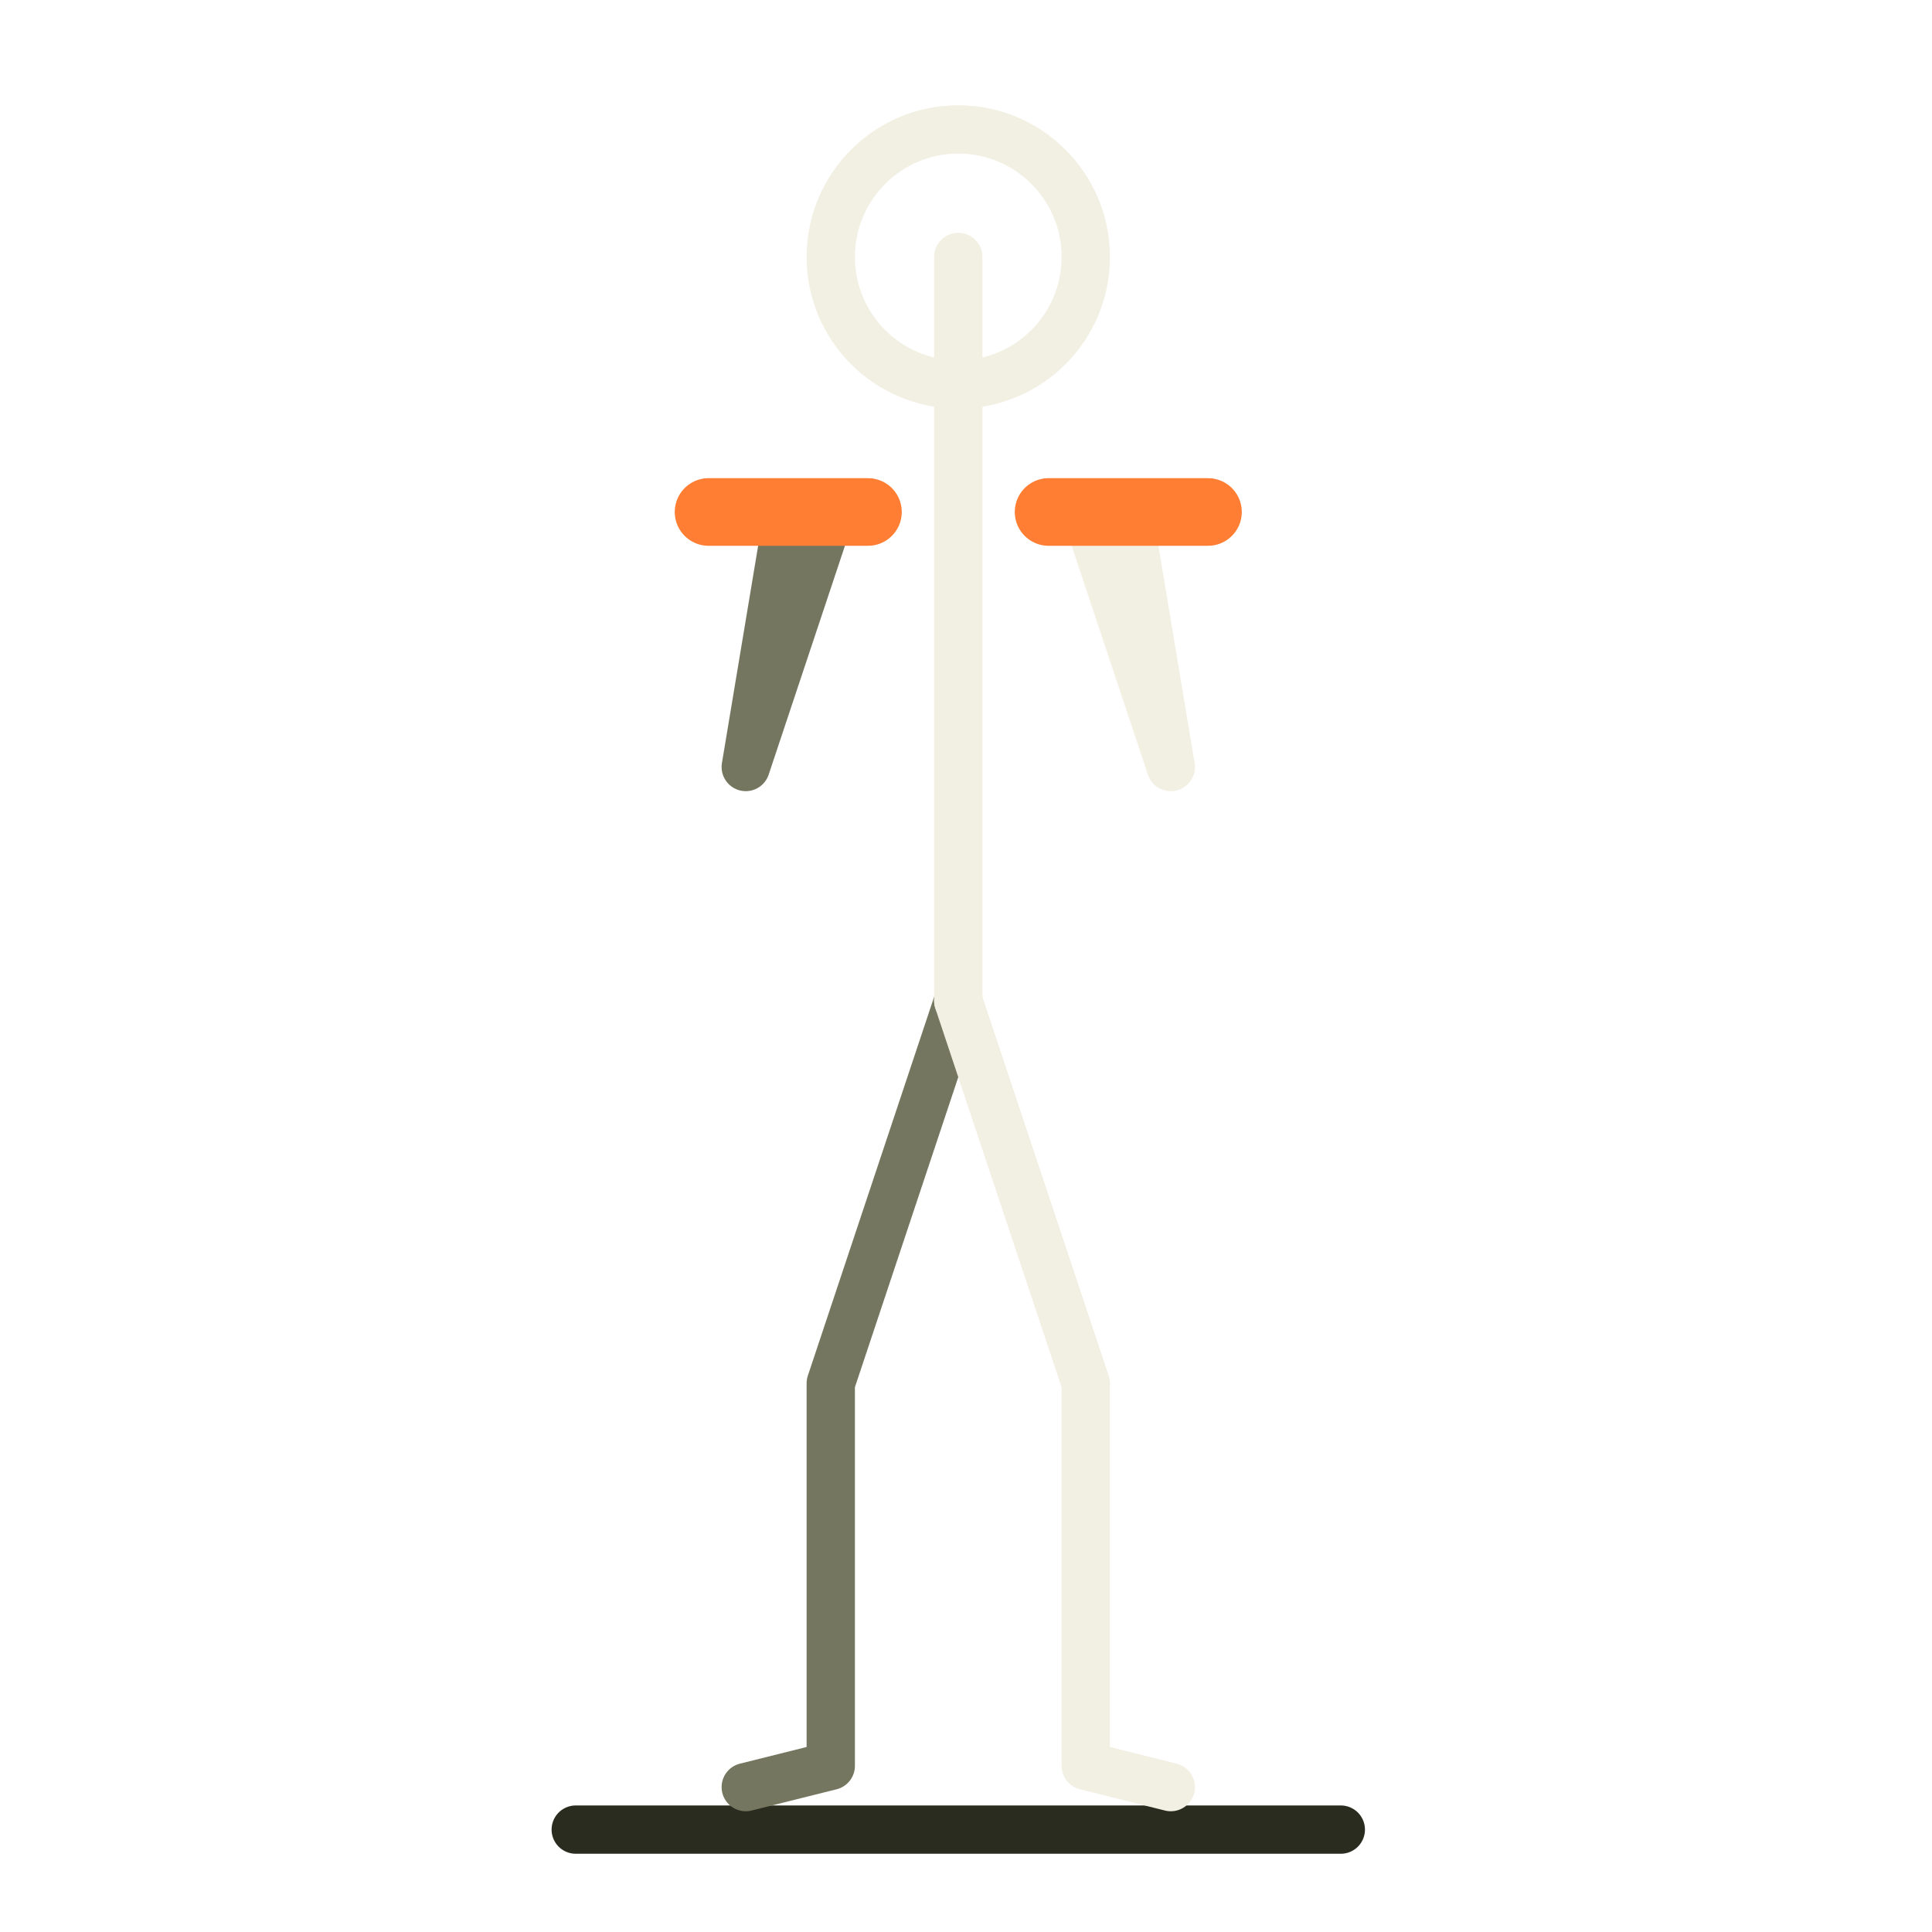
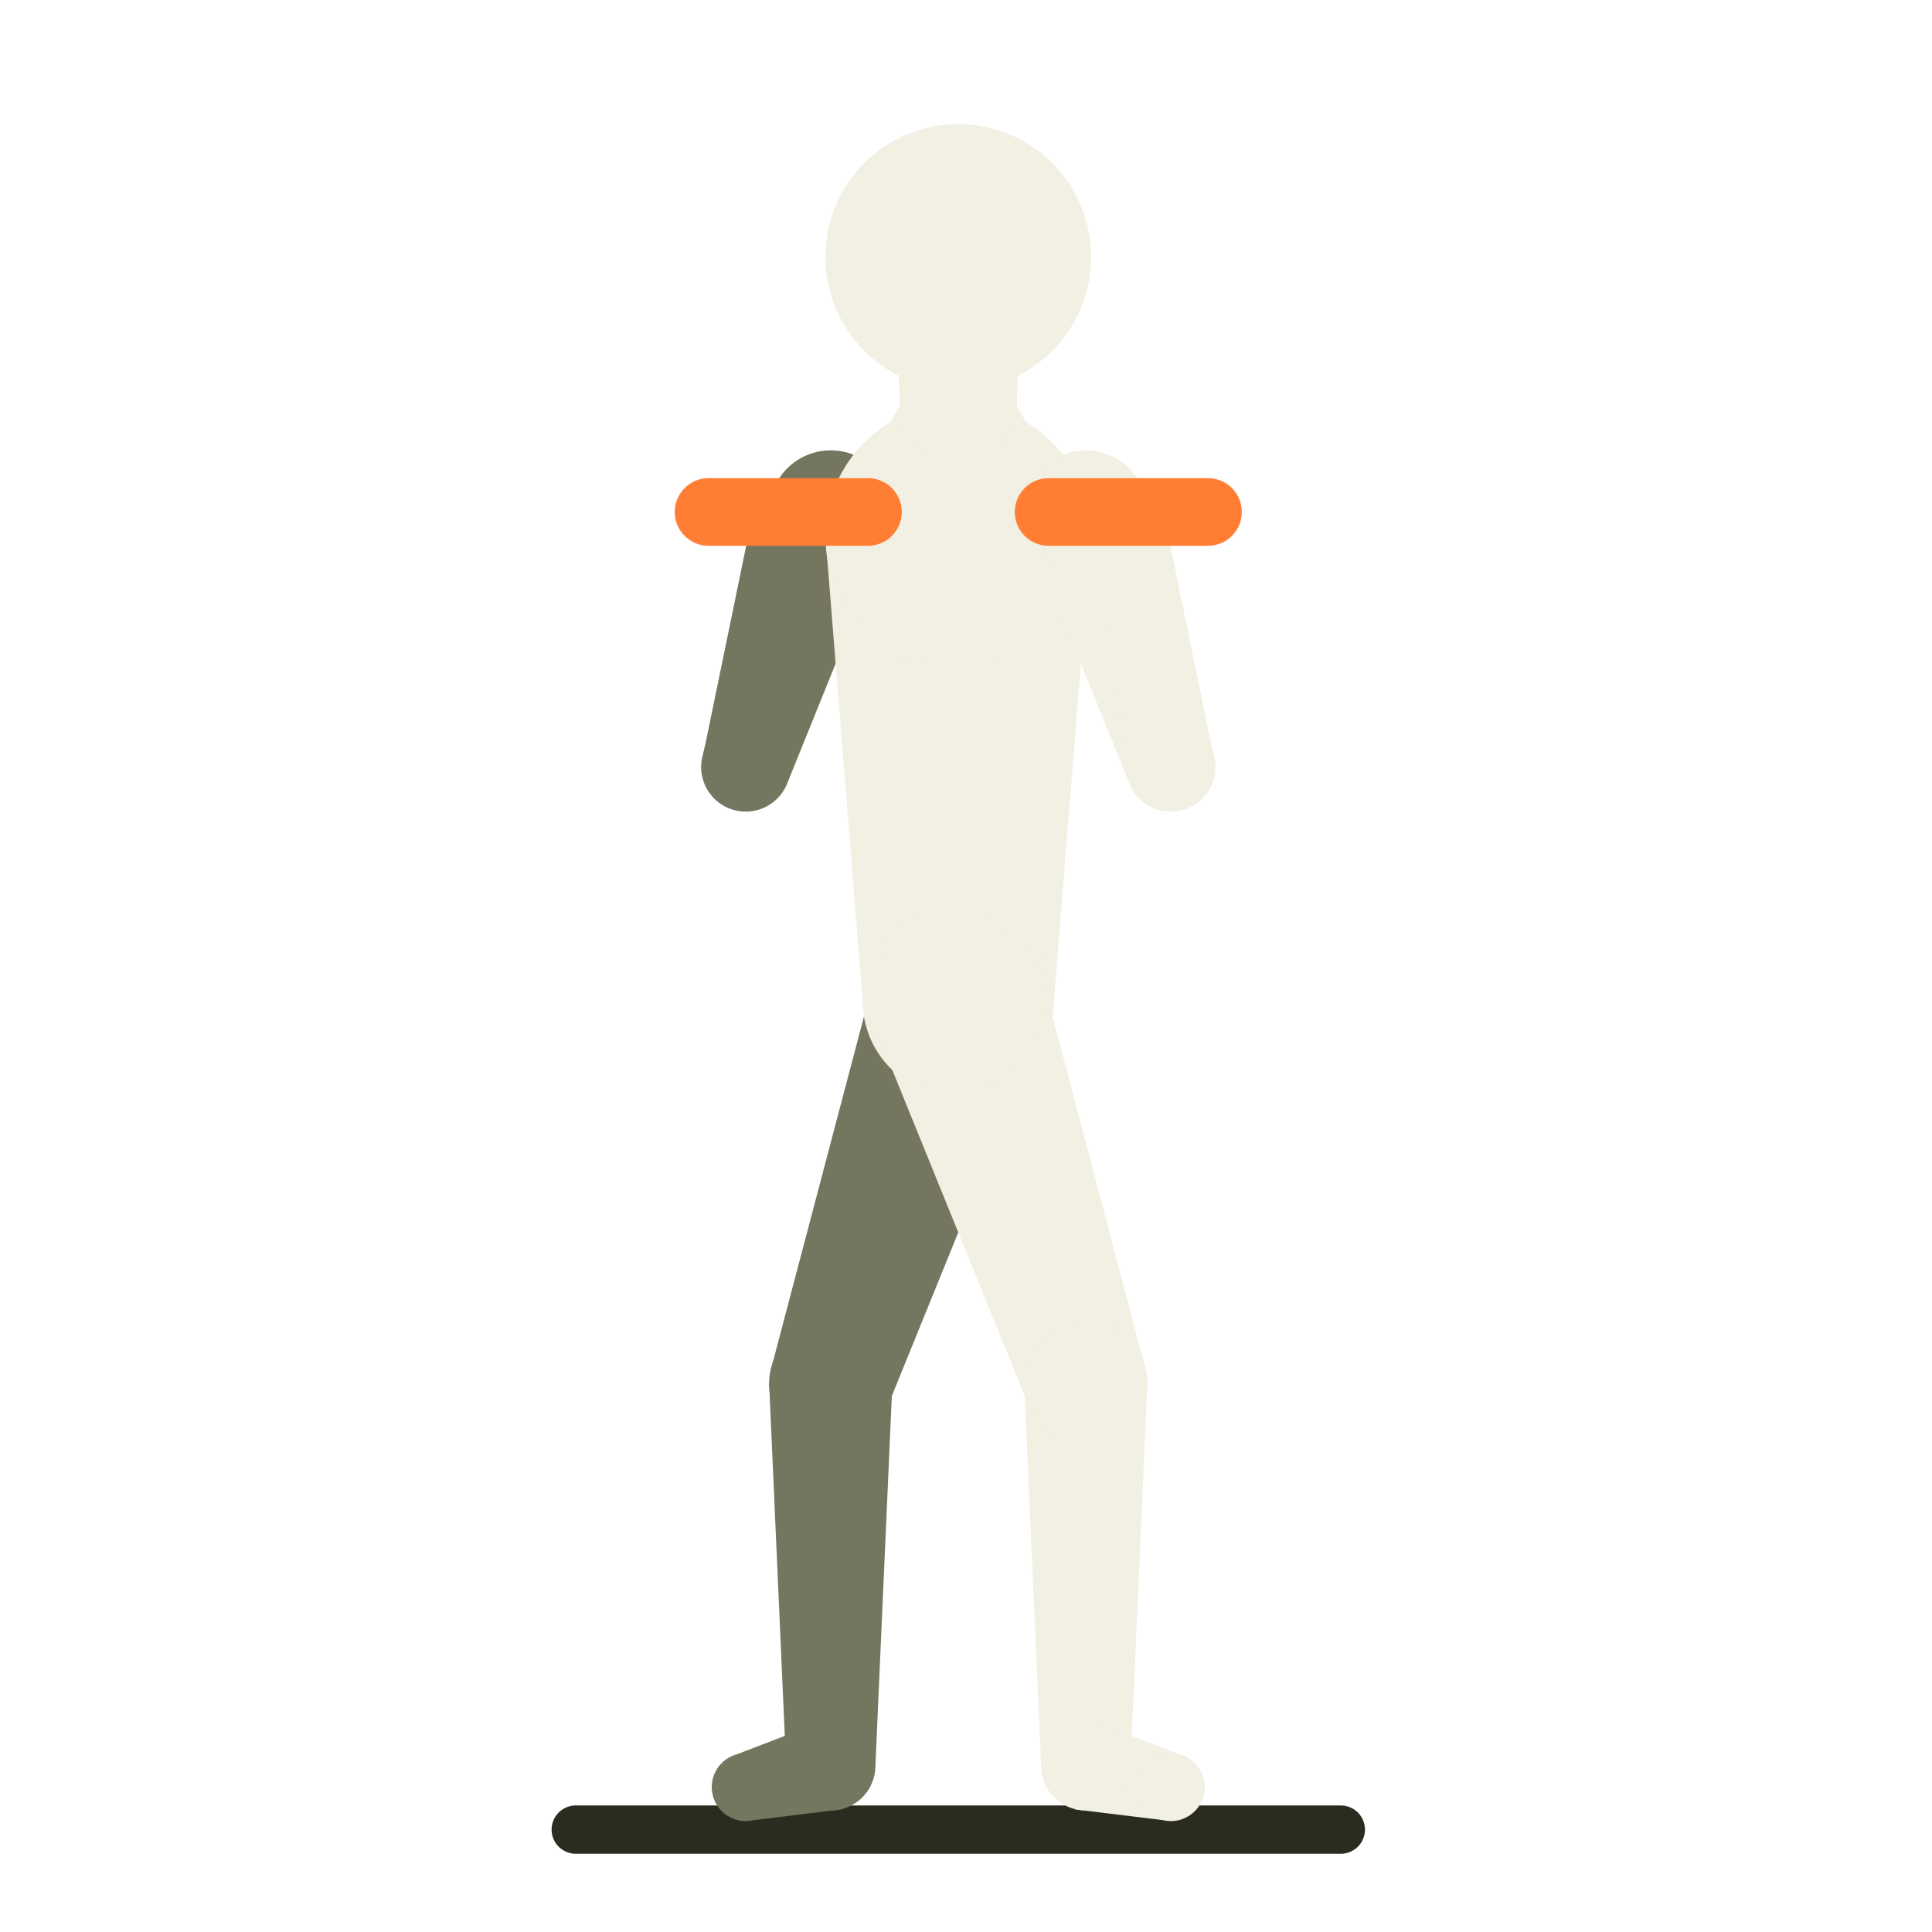
<svg xmlns="http://www.w3.org/2000/svg" viewBox="0 0 200 200" role="img" aria-label="Curl de bíceps: brazos estirados y flexión sin mover el codo (2 de 2)">
  <g transform="translate(-10.8 -10.8) scale(1.1)">
    <path d="M 64 182 L 136 182" fill="none" stroke="#2a2c1f" stroke-width="5" stroke-linecap="round" vector-effect="non-scaling-stroke" />
-     <path d="M 88 58 L 80 82 L 84 58" fill="none" stroke="#75765f" stroke-width="5" stroke-linecap="round" stroke-linejoin="round" vector-effect="non-scaling-stroke" />
-     <path d="M 100 104 L 88 140 L 88 176 L 80 178" fill="none" stroke="#75765f" stroke-width="5" stroke-linecap="round" stroke-linejoin="round" vector-effect="non-scaling-stroke" />
-     <circle cx="100" cy="34" r="12" fill="none" stroke="#f2efe3" stroke-width="5" vector-effect="non-scaling-stroke" />
-     <path d="M 100 34 L 100 48" fill="none" stroke="#f2efe3" stroke-width="5" stroke-linecap="round" stroke-linejoin="round" vector-effect="non-scaling-stroke" />
-     <path d="M 100 48 L 100 104" fill="none" stroke="#f2efe3" stroke-width="5" stroke-linecap="round" stroke-linejoin="round" vector-effect="non-scaling-stroke" />
-     <path d="M 112 58 L 120 82 L 116 58" fill="none" stroke="#f2efe3" stroke-width="5" stroke-linecap="round" stroke-linejoin="round" vector-effect="non-scaling-stroke" />
-     <path d="M 100 104 L 112 140 L 112 176 L 120 178" fill="none" stroke="#f2efe3" stroke-width="5" stroke-linecap="round" stroke-linejoin="round" vector-effect="non-scaling-stroke" />
+     <path d="M 82.5 56.2 L 76 80.7 L 84 83.3 L 93.5 59.8 Z" fill="#75765f" />
+     <path d="M 84.1 82.7 L 87.2 58.5 L 80.8 57.5 L 75.9 81.3 Z" fill="#75765f" />
+     <circle cx="88" cy="58" r="5.8" fill="#75765f" />
+     <circle cx="80" cy="82" r="4.2" fill="#75765f" />
+     <circle cx="84" cy="58" r="3.2" fill="#75765f" />
+     <path d="M 92.2 101.4 L 82.5 138.2 L 93.5 141.8 L 107.8 106.6 Z" fill="#75765f" />
+     <path d="M 82.2 140 L 83.8 176 L 92.2 176 L 93.8 140 Z" fill="#75765f" />
+     <path d="M 87 171.9 L 79.2 174.9 L 80.8 181.1 L 89 180.1 Z" fill="#75765f" />
+     <circle cx="100" cy="104" r="8.2" fill="#75765f" />
+     <circle cx="88" cy="140" r="5.8" fill="#75765f" />
+     <circle cx="88" cy="176" r="4.2" fill="#75765f" />
+     <circle cx="80" cy="178" r="3.2" fill="#75765f" />
+     <path d="M 94.5 48 L 87.5 60.3 L 112.5 60.3 L 105.5 48 Z" fill="#f2efe3" />
+     <path d="M 87.5 60.3 L 91 104 L 109 104 L 112.5 60.3 Z" fill="#f2efe3" />
+     <circle cx="100" cy="48" r="5.5" fill="#f2efe3" />
+     <circle cx="100" cy="60.3" r="12.5" fill="#f2efe3" />
+     <circle cx="100" cy="104" r="9" fill="#f2efe3" />
+     <path d="M 94 34 L 94.5 48 L 105.5 48 L 106 34 Z" fill="#f2efe3" />
+     <circle cx="100" cy="34" r="6" fill="#f2efe3" />
+     <circle cx="100" cy="48" r="5.5" fill="#f2efe3" />
+     <circle cx="100" cy="34" r="12.5" fill="#f2efe3" />
+     <path d="M 106.5 59.8 L 116 83.3 L 124 80.7 L 117.5 56.2 Z" fill="#f2efe3" />
+     <path d="M 124.1 81.3 L 119.2 57.5 L 112.8 58.5 L 115.9 82.7 Z" fill="#f2efe3" />
+     <circle cx="112" cy="58" r="5.8" fill="#f2efe3" />
+     <circle cx="120" cy="82" r="4.2" fill="#f2efe3" />
+     <circle cx="116" cy="58" r="3.2" fill="#f2efe3" />
+     <path d="M 92.2 106.6 L 106.5 141.8 L 117.5 138.2 L 107.8 101.4 Z" fill="#f2efe3" />
+     <path d="M 106.2 140 L 107.8 176 L 116.2 176 L 117.8 140 Z" fill="#f2efe3" />
+     <path d="M 111 180.1 L 119.2 181.1 L 120.8 174.9 L 113 171.9 Z" fill="#f2efe3" />
+     <circle cx="100" cy="104" r="8.2" fill="#f2efe3" />
+     <circle cx="112" cy="140" r="5.8" fill="#f2efe3" />
+     <circle cx="112" cy="176" r="4.2" fill="#f2efe3" />
+     <circle cx="120" cy="178" r="3.2" fill="#f2efe3" />
    <path d="M 108.5 58 L 123.5 58" fill="none" stroke="#ff7e33" stroke-width="7" stroke-linecap="round" vector-effect="non-scaling-stroke" />
    <path d="M 76.5 58 L 91.5 58" fill="none" stroke="#ff7e33" stroke-width="7" stroke-linecap="round" vector-effect="non-scaling-stroke" />
  </g>
</svg>
